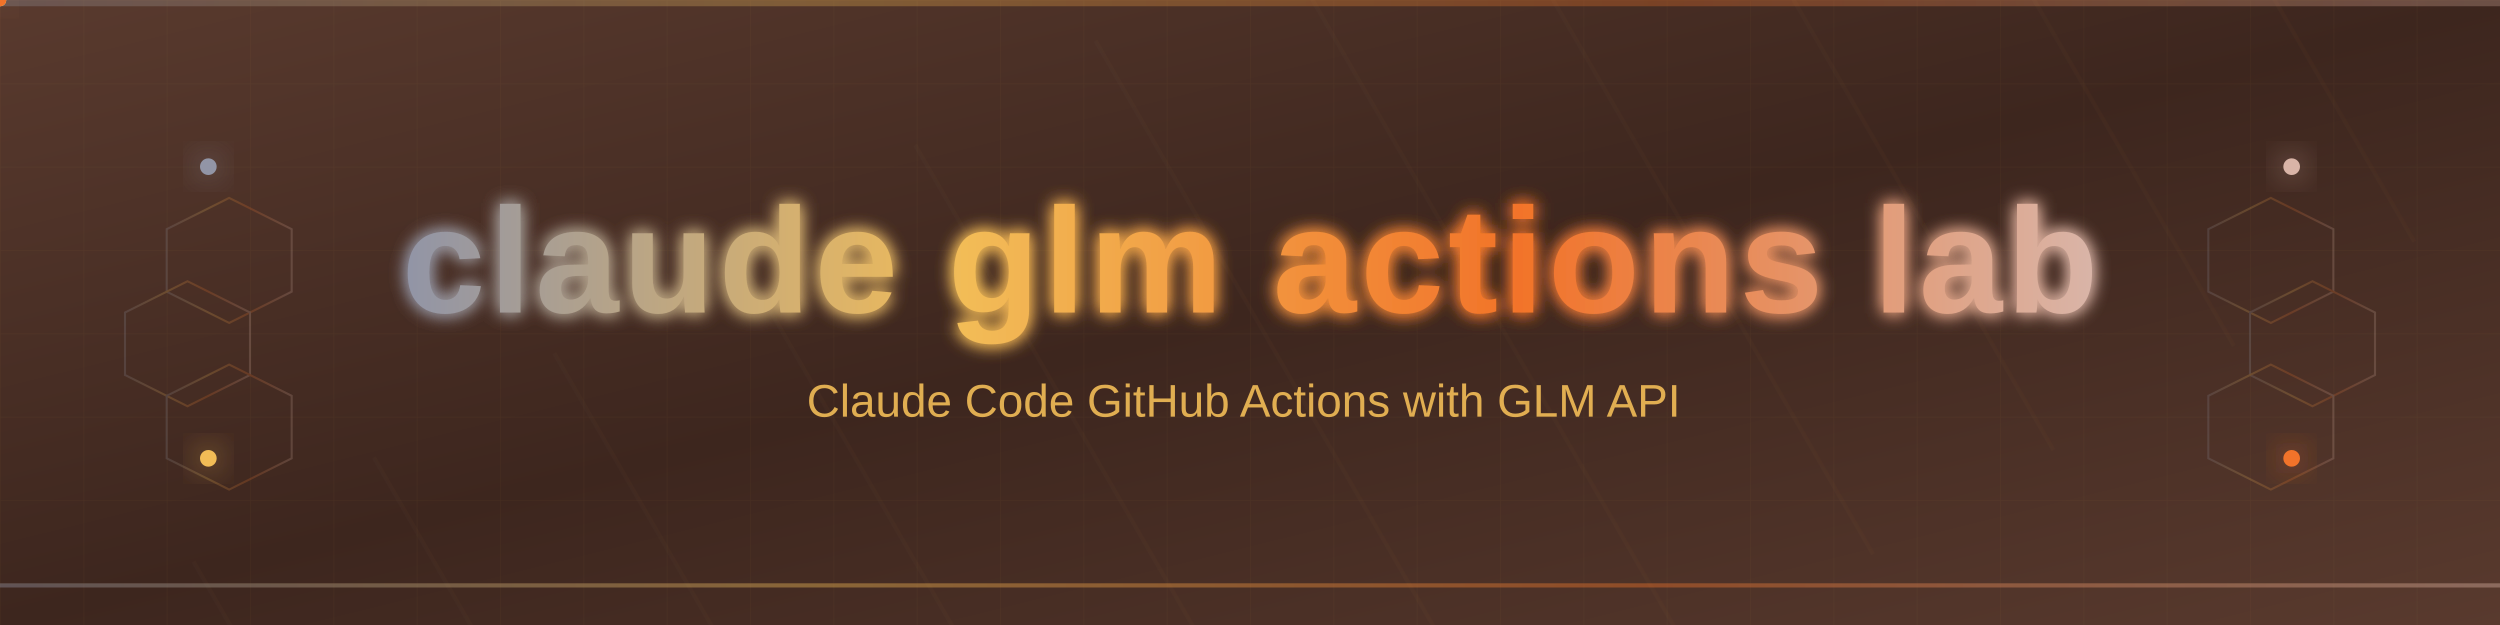
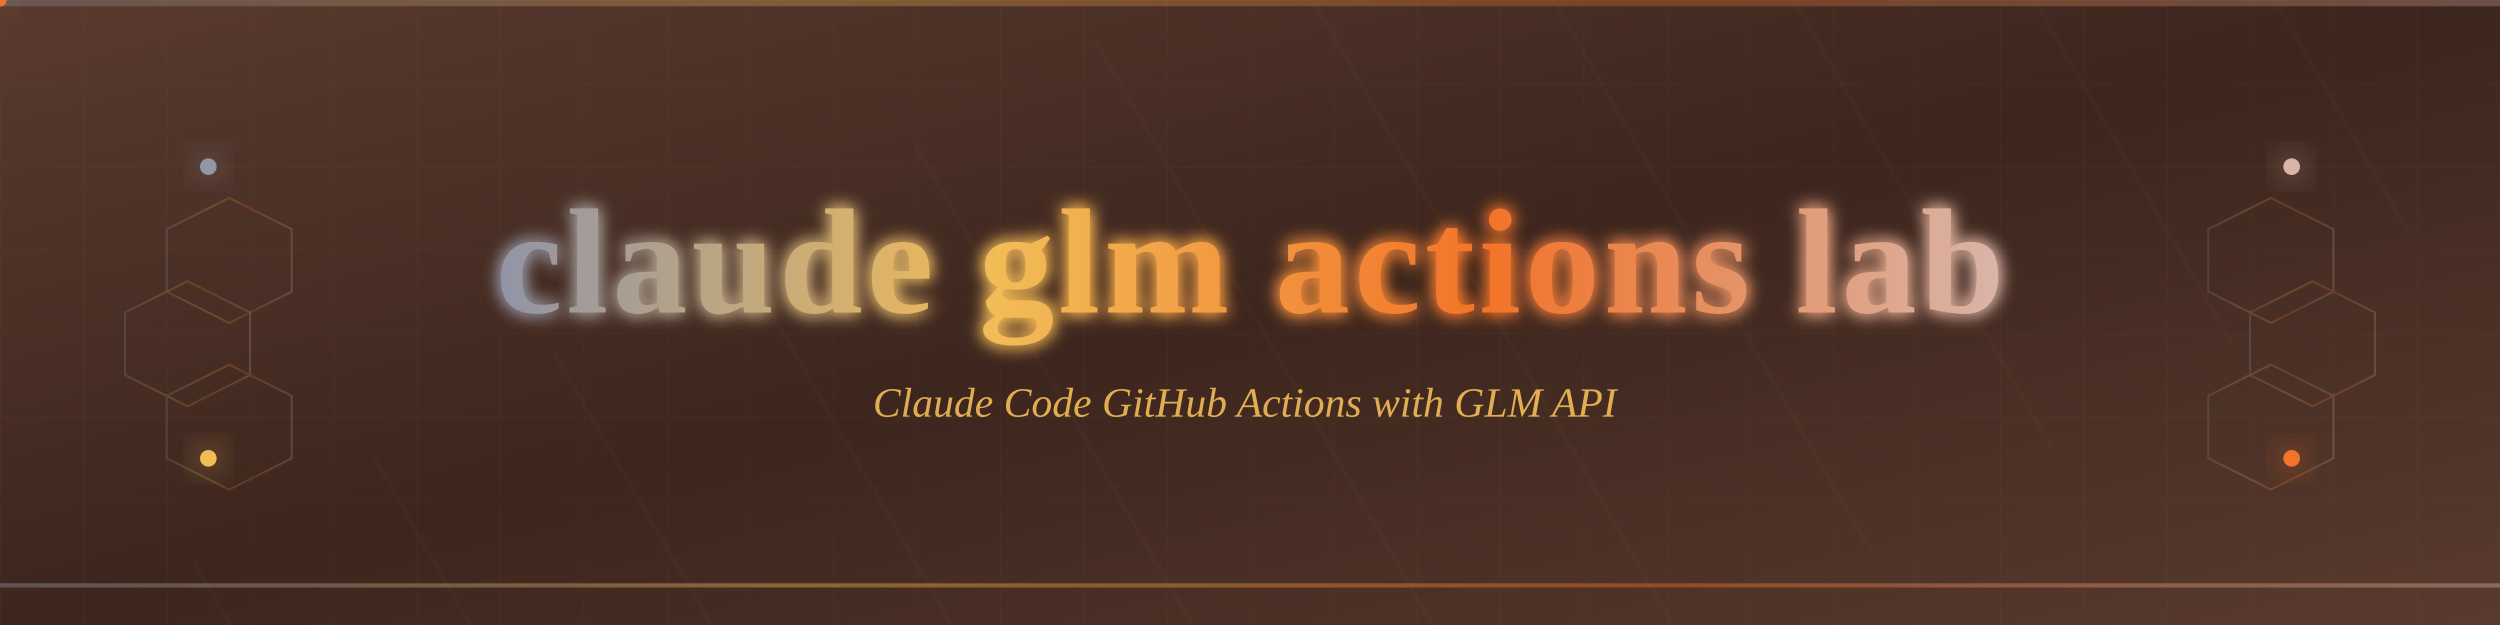
<svg xmlns="http://www.w3.org/2000/svg" viewBox="0 0 1200 300" width="1200" height="300">
  <defs>
    <linearGradient id="bg-gradient" x1="0%" y1="0%" x2="100%" y2="100%">
      <stop offset="0%" style="stop-color:#593A2E;stop-opacity:1" />
      <stop offset="50%" style="stop-color:#3d261e;stop-opacity:1" />
      <stop offset="100%" style="stop-color:#593A2E;stop-opacity:1" />
    </linearGradient>
    <linearGradient id="text-gradient" x1="0%" y1="0%" x2="100%" y2="0%">
      <stop offset="0%" style="stop-color:#9295A6;stop-opacity:1">
        <animate attributeName="stop-color" values="#9295A6;#F2BC57;#F27329;#D9B4A7;#9295A6" dur="8s" repeatCount="indefinite" />
      </stop>
      <stop offset="33%" style="stop-color:#F2BC57;stop-opacity:1">
        <animate attributeName="stop-color" values="#F2BC57;#F27329;#D9B4A7;#9295A6;#F2BC57" dur="8s" repeatCount="indefinite" />
      </stop>
      <stop offset="66%" style="stop-color:#F27329;stop-opacity:1">
        <animate attributeName="stop-color" values="#F27329;#D9B4A7;#9295A6;#F2BC57;#F27329" dur="8s" repeatCount="indefinite" />
      </stop>
      <stop offset="100%" style="stop-color:#D9B4A7;stop-opacity:1">
        <animate attributeName="stop-color" values="#D9B4A7;#9295A6;#F2BC57;#F27329;#D9B4A7" dur="8s" repeatCount="indefinite" />
      </stop>
    </linearGradient>
    <linearGradient id="stripe-gradient" x1="0%" y1="0%" x2="100%" y2="100%">
      <stop offset="0%" style="stop-color:#9295A6;stop-opacity:0.08" />
      <stop offset="50%" style="stop-color:#F2BC57;stop-opacity:0.08" />
      <stop offset="100%" style="stop-color:#F27329;stop-opacity:0.08" />
    </linearGradient>
    <filter id="glow" x="-50%" y="-50%" width="200%" height="200%">
      <feGaussianBlur stdDeviation="4" result="coloredBlur">
        <animate attributeName="stdDeviation" values="4;6;4" dur="3s" repeatCount="indefinite" />
      </feGaussianBlur>
      <feMerge>
        <feMergeNode in="coloredBlur" />
        <feMergeNode in="coloredBlur" />
        <feMergeNode in="SourceGraphic" />
      </feMerge>
    </filter>
    <filter id="intense-glow" x="-100%" y="-100%" width="300%" height="300%">
      <feGaussianBlur stdDeviation="8" result="coloredBlur">
        <animate attributeName="stdDeviation" values="8;12;8" dur="2s" repeatCount="indefinite" />
      </feGaussianBlur>
      <feMerge>
        <feMergeNode in="coloredBlur" />
        <feMergeNode in="SourceGraphic" />
      </feMerge>
    </filter>
    <pattern id="cyber-grid" width="40" height="40" patternUnits="userSpaceOnUse">
      <path d="M 40 0 L 0 0 0 40" fill="none" stroke="#F2BC57" stroke-width="0.5" stroke-opacity="0.1" />
    </pattern>
    <style>
      @keyframes pulse {
        0%, 100% { opacity: 0.8; r: 4; }
        50% { opacity: 1; r: 6; }
      }
      @keyframes rotateHex {
        0% { transform: rotate(0deg); transform-origin: center; }
        100% { transform: rotate(360deg); transform-origin: center; }
      }
      @keyframes scanline {
        0% { transform: translateY(-50px); opacity: 0; }
        50% { opacity: 0.3; }
        100% { transform: translateY(350px); opacity: 0; }
      }
      .orb {
        animation: pulse 2s ease-in-out infinite;
      }
      .orb-delay-1 { animation-delay: 0.5s; }
      .orb-delay-2 { animation-delay: 1s; }
      .orb-delay-3 { animation-delay: 1.5s; }
      .hexagon {
        animation: rotateHex 20s linear infinite;
        transform-origin: center;
      }
      .scanline {
        animation: scanline 4s linear infinite;
      }
    </style>
  </defs>
  <rect width="1200" height="300" fill="url(#bg-gradient)" />
  <rect width="1200" height="300" fill="url(#cyber-grid)" opacity="0.5" />
  <g opacity="0.3">
    <rect x="0" y="0" width="2" height="400" fill="url(#stripe-gradient)" transform="rotate(-30 600 150)">
      <animateTransform attributeName="transform" type="translate" values="0,0; 50,0; 0,0" dur="10s" repeatCount="indefinite" />
    </rect>
    <rect x="100" y="0" width="2" height="400" fill="url(#stripe-gradient)" transform="rotate(-30 600 150)">
      <animateTransform attributeName="transform" type="translate" values="0,0; 50,0; 0,0" dur="10s" repeatCount="indefinite" begin="0.5s" />
    </rect>
    <rect x="200" y="0" width="2" height="400" fill="url(#stripe-gradient)" transform="rotate(-30 600 150)">
      <animateTransform attributeName="transform" type="translate" values="0,0; 50,0; 0,0" dur="10s" repeatCount="indefinite" begin="1s" />
    </rect>
    <rect x="300" y="0" width="2" height="400" fill="url(#stripe-gradient)" transform="rotate(-30 600 150)">
      <animateTransform attributeName="transform" type="translate" values="0,0; 50,0; 0,0" dur="10s" repeatCount="indefinite" begin="1.5s" />
    </rect>
    <rect x="400" y="0" width="2" height="400" fill="url(#stripe-gradient)" transform="rotate(-30 600 150)">
      <animateTransform attributeName="transform" type="translate" values="0,0; 50,0; 0,0" dur="10s" repeatCount="indefinite" begin="2s" />
    </rect>
    <rect x="500" y="0" width="2" height="400" fill="url(#stripe-gradient)" transform="rotate(-30 600 150)">
      <animateTransform attributeName="transform" type="translate" values="0,0; 50,0; 0,0" dur="10s" repeatCount="indefinite" begin="2.5s" />
    </rect>
    <rect x="600" y="0" width="2" height="400" fill="url(#stripe-gradient)" transform="rotate(-30 600 150)">
      <animateTransform attributeName="transform" type="translate" values="0,0; 50,0; 0,0" dur="10s" repeatCount="indefinite" begin="3s" />
    </rect>
    <rect x="700" y="0" width="2" height="400" fill="url(#stripe-gradient)" transform="rotate(-30 600 150)">
      <animateTransform attributeName="transform" type="translate" values="0,0; 50,0; 0,0" dur="10s" repeatCount="indefinite" begin="3.5s" />
    </rect>
    <rect x="800" y="0" width="2" height="400" fill="url(#stripe-gradient)" transform="rotate(-30 600 150)">
      <animateTransform attributeName="transform" type="translate" values="0,0; 50,0; 0,0" dur="10s" repeatCount="indefinite" begin="4s" />
    </rect>
    <rect x="900" y="0" width="2" height="400" fill="url(#stripe-gradient)" transform="rotate(-30 600 150)">
      <animateTransform attributeName="transform" type="translate" values="0,0; 50,0; 0,0" dur="10s" repeatCount="indefinite" begin="4.5s" />
    </rect>
    <rect x="1000" y="0" width="2" height="400" fill="url(#stripe-gradient)" transform="rotate(-30 600 150)">
      <animateTransform attributeName="transform" type="translate" values="0,0; 50,0; 0,0" dur="10s" repeatCount="indefinite" begin="5s" />
    </rect>
    <rect x="1100" y="0" width="2" height="400" fill="url(#stripe-gradient)" transform="rotate(-30 600 150)">
      <animateTransform attributeName="transform" type="translate" values="0,0; 50,0; 0,0" dur="10s" repeatCount="indefinite" begin="5.5s" />
    </rect>
    <rect x="1200" y="0" width="2" height="400" fill="url(#stripe-gradient)" transform="rotate(-30 600 150)">
      <animateTransform attributeName="transform" type="translate" values="0,0; 50,0; 0,0" dur="10s" repeatCount="indefinite" begin="6s" />
    </rect>
  </g>
  <g stroke="url(#text-gradient)" stroke-width="1" fill="none" opacity="0.2">
    <g class="hexagon" style="transform-origin: 110px 165px;">
      <path d="M 80 110 L 110 95 L 140 110 L 140 140 L 110 155 L 80 140 Z" />
      <path d="M 60 150 L 90 135 L 120 150 L 120 180 L 90 195 L 60 180 Z" />
      <path d="M 80 190 L 110 175 L 140 190 L 140 220 L 110 235 L 80 220 Z" />
    </g>
    <g class="hexagon" style="transform-origin: 1090px 165px; animation-direction: reverse;">
      <path d="M 1060 110 L 1090 95 L 1120 110 L 1120 140 L 1090 155 L 1060 140 Z" />
      <path d="M 1080 150 L 1110 135 L 1140 150 L 1140 180 L 1110 195 L 1080 180 Z" />
      <path d="M 1060 190 L 1090 175 L 1120 190 L 1120 220 L 1090 235 L 1060 220 Z" />
    </g>
  </g>
  <circle cx="100" cy="80" r="4" fill="#9295A6" filter="url(#intense-glow)" class="orb" />
  <circle cx="1100" cy="80" r="4" fill="#D9B4A7" filter="url(#intense-glow)" class="orb orb-delay-1" />
  <circle cx="100" cy="220" r="4" fill="#F2BC57" filter="url(#intense-glow)" class="orb orb-delay-2" />
  <circle cx="1100" cy="220" r="4" fill="#F27329" filter="url(#intense-glow)" class="orb orb-delay-3" />
  <rect class="scanline" x="0" y="0" width="1200" height="3" fill="url(#text-gradient)" opacity="0.3" />
  <g filter="url(#glow)">
-     <text x="600" y="150" font-family="Arial, sans-serif" font-size="72" font-weight="bold" fill="url(#text-gradient)" text-anchor="middle" letter-spacing="2">claude glm actions lab</text>
+     <text x="600" y="150" font-family="Georgia, 'Times New Roman', serif" font-size="72" font-weight="bold" fill="url(#text-gradient)" text-anchor="middle" letter-spacing="2">claude glm actions lab</text>
  </g>
-   <text x="600" y="200" font-family="Arial, sans-serif" font-size="22" fill="#F2BC57" text-anchor="middle" opacity="0.9">
+   <text x="600" y="200" font-family="Georgia, 'Times New Roman', serif" font-size="20" font-style="italic" fill="#F2BC57" text-anchor="middle" opacity="0.9">
    Claude Code GitHub Actions with GLM API
    <animate attributeName="opacity" values="0.9;1;0.9" dur="4s" repeatCount="indefinite" />
  </text>
  <line x1="300" y1="220" x2="900" y2="220" stroke="url(#text-gradient)" stroke-width="2" opacity="0.5">
    <animate attributeName="opacity" values="0.3;0.7;0.3" dur="3s" repeatCount="indefinite" />
  </line>
  <g>
    <rect x="0" y="280" width="1200" height="2" fill="url(#text-gradient)" opacity="0.4">
      <animate attributeName="opacity" values="0.2;0.6;0.2" dur="5s" repeatCount="indefinite" />
    </rect>
    <circle r="3" fill="#9295A6" filter="url(#intense-glow)">
      <animateMotion dur="6s" repeatCount="indefinite" path="M 0,281 L 1200,281" />
      <animate attributeName="opacity" values="0;1;1;0" dur="6s" repeatCount="indefinite" />
    </circle>
    <circle r="3" fill="#F2BC57" filter="url(#intense-glow)">
      <animateMotion dur="8s" repeatCount="indefinite" path="M 0,281 L 1200,281" begin="2s" />
      <animate attributeName="opacity" values="0;1;1;0" dur="8s" repeatCount="indefinite" begin="2s" />
    </circle>
    <circle r="3" fill="#F27329" filter="url(#intense-glow)">
      <animateMotion dur="7s" repeatCount="indefinite" path="M 0,281 L 1200,281" begin="4s" />
      <animate attributeName="opacity" values="0;1;1;0" dur="7s" repeatCount="indefinite" begin="4s" />
    </circle>
  </g>
</svg>
